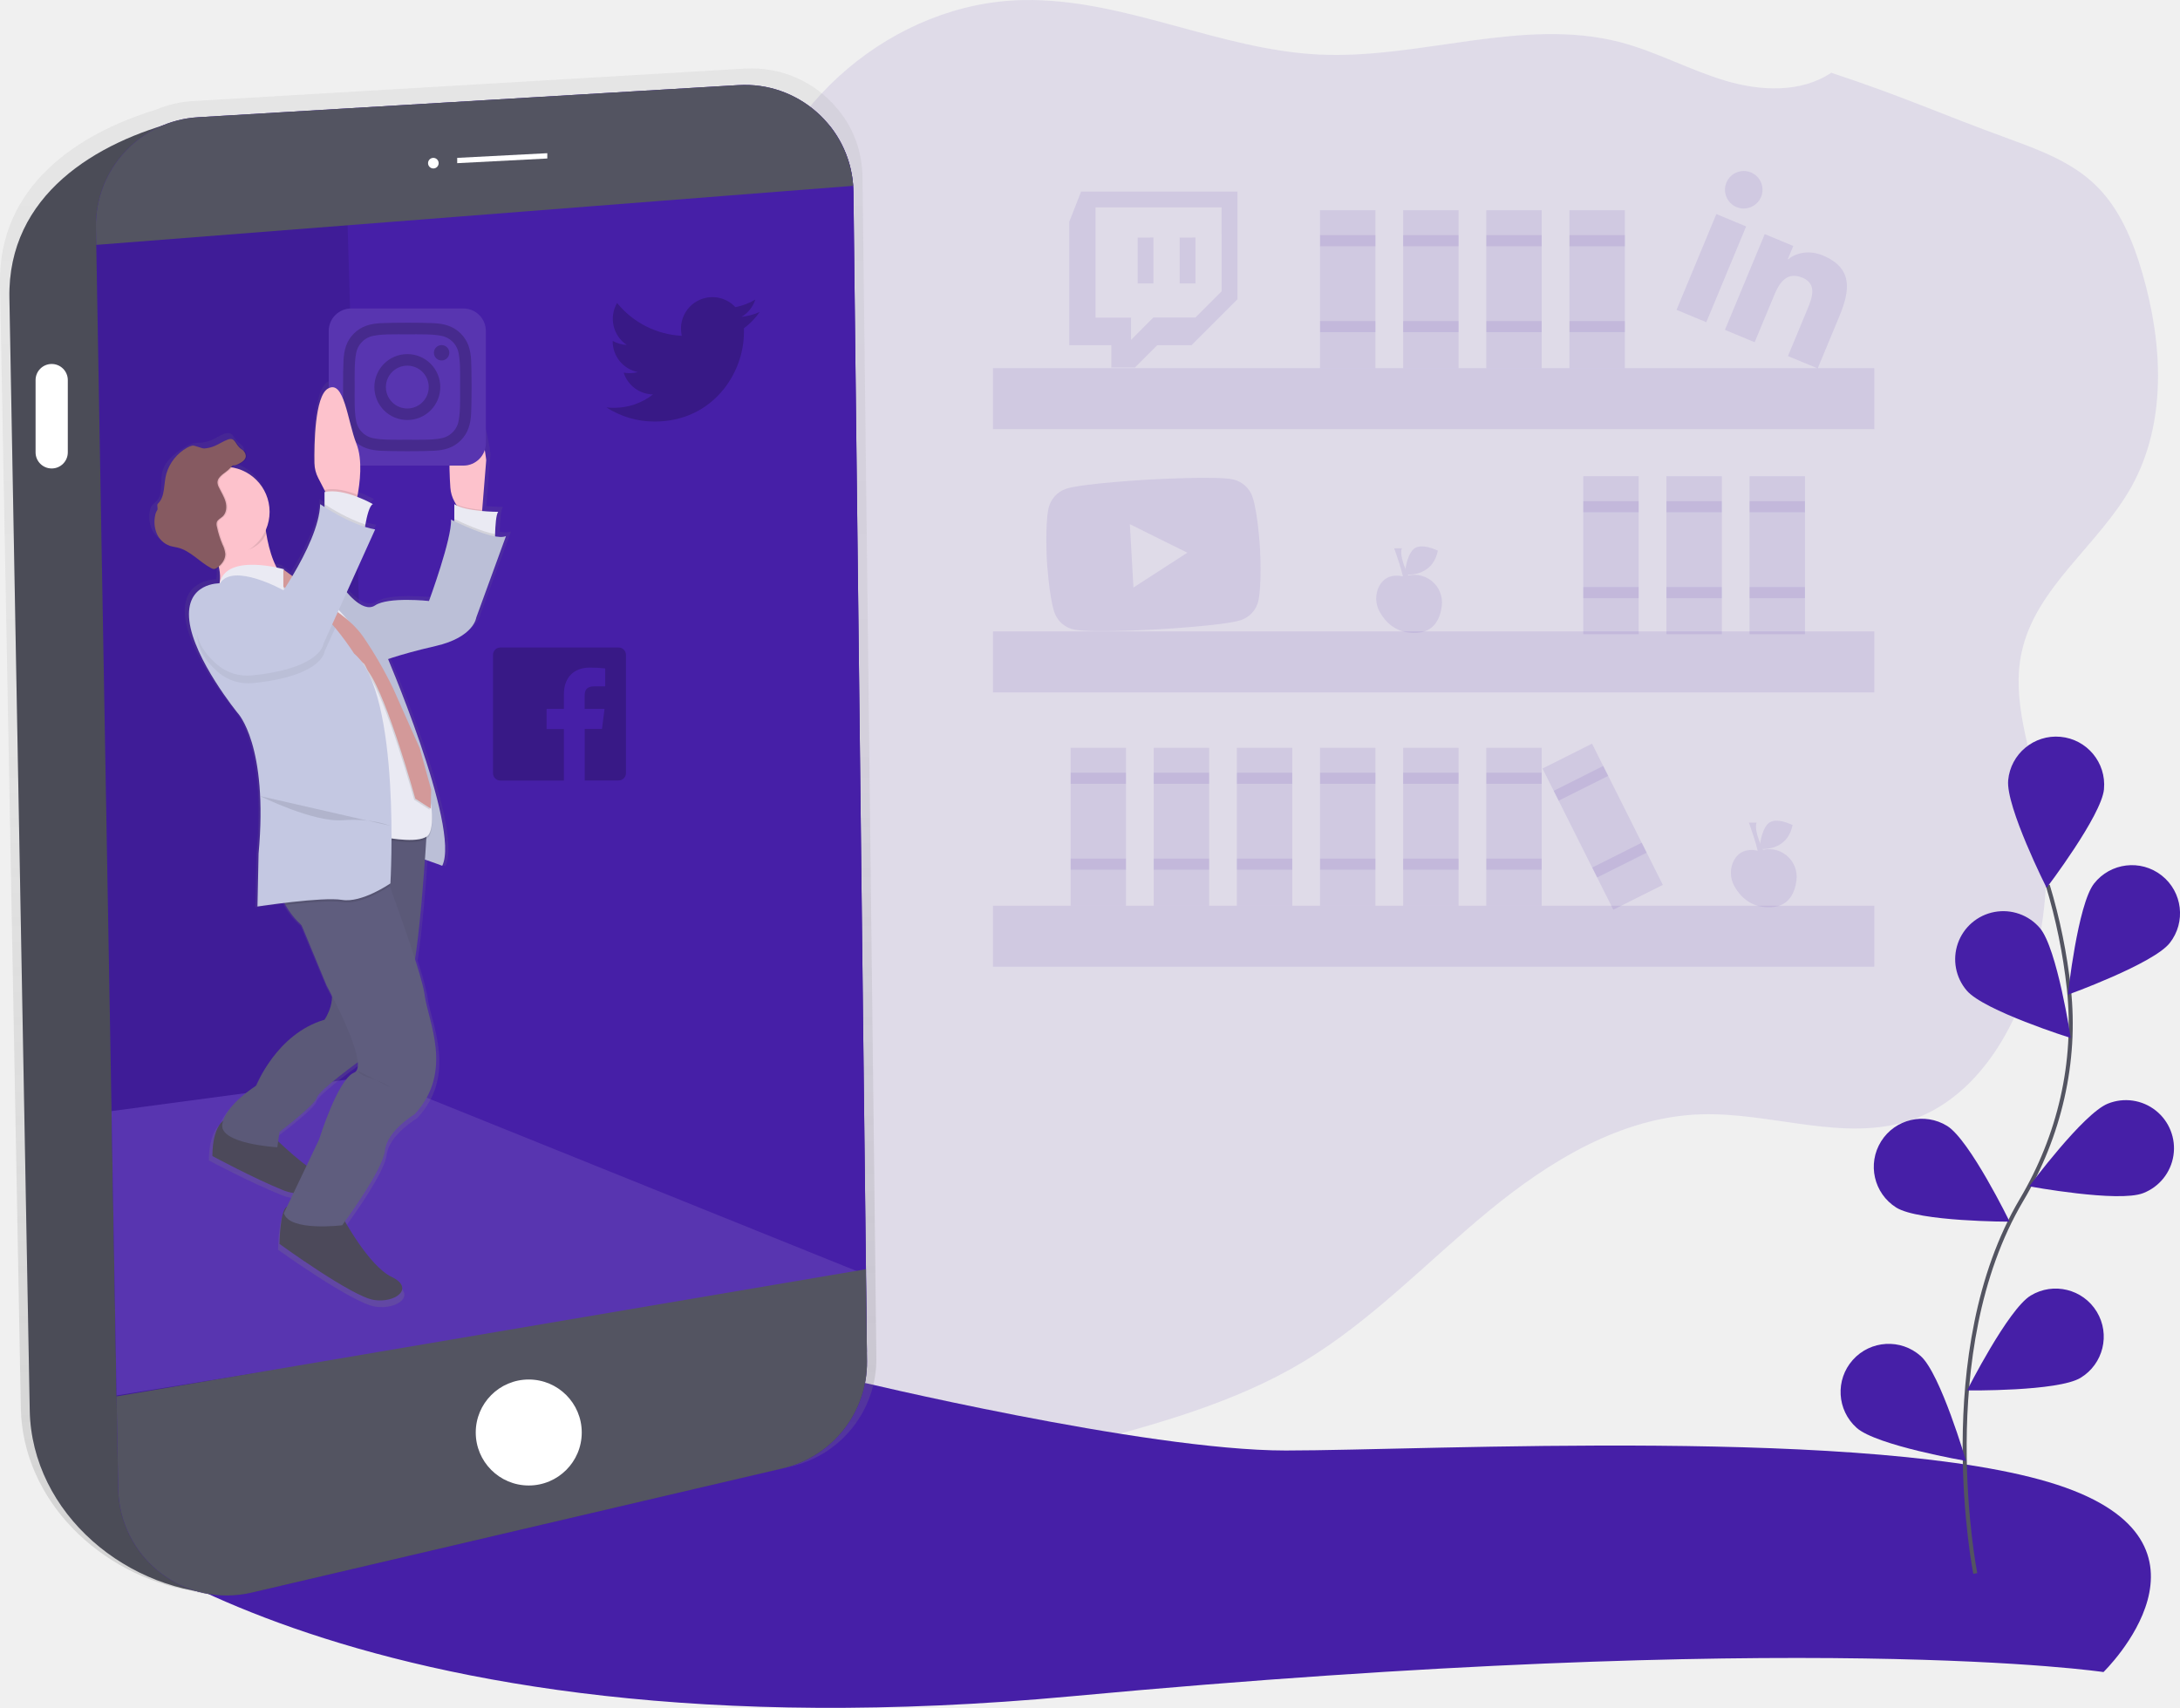
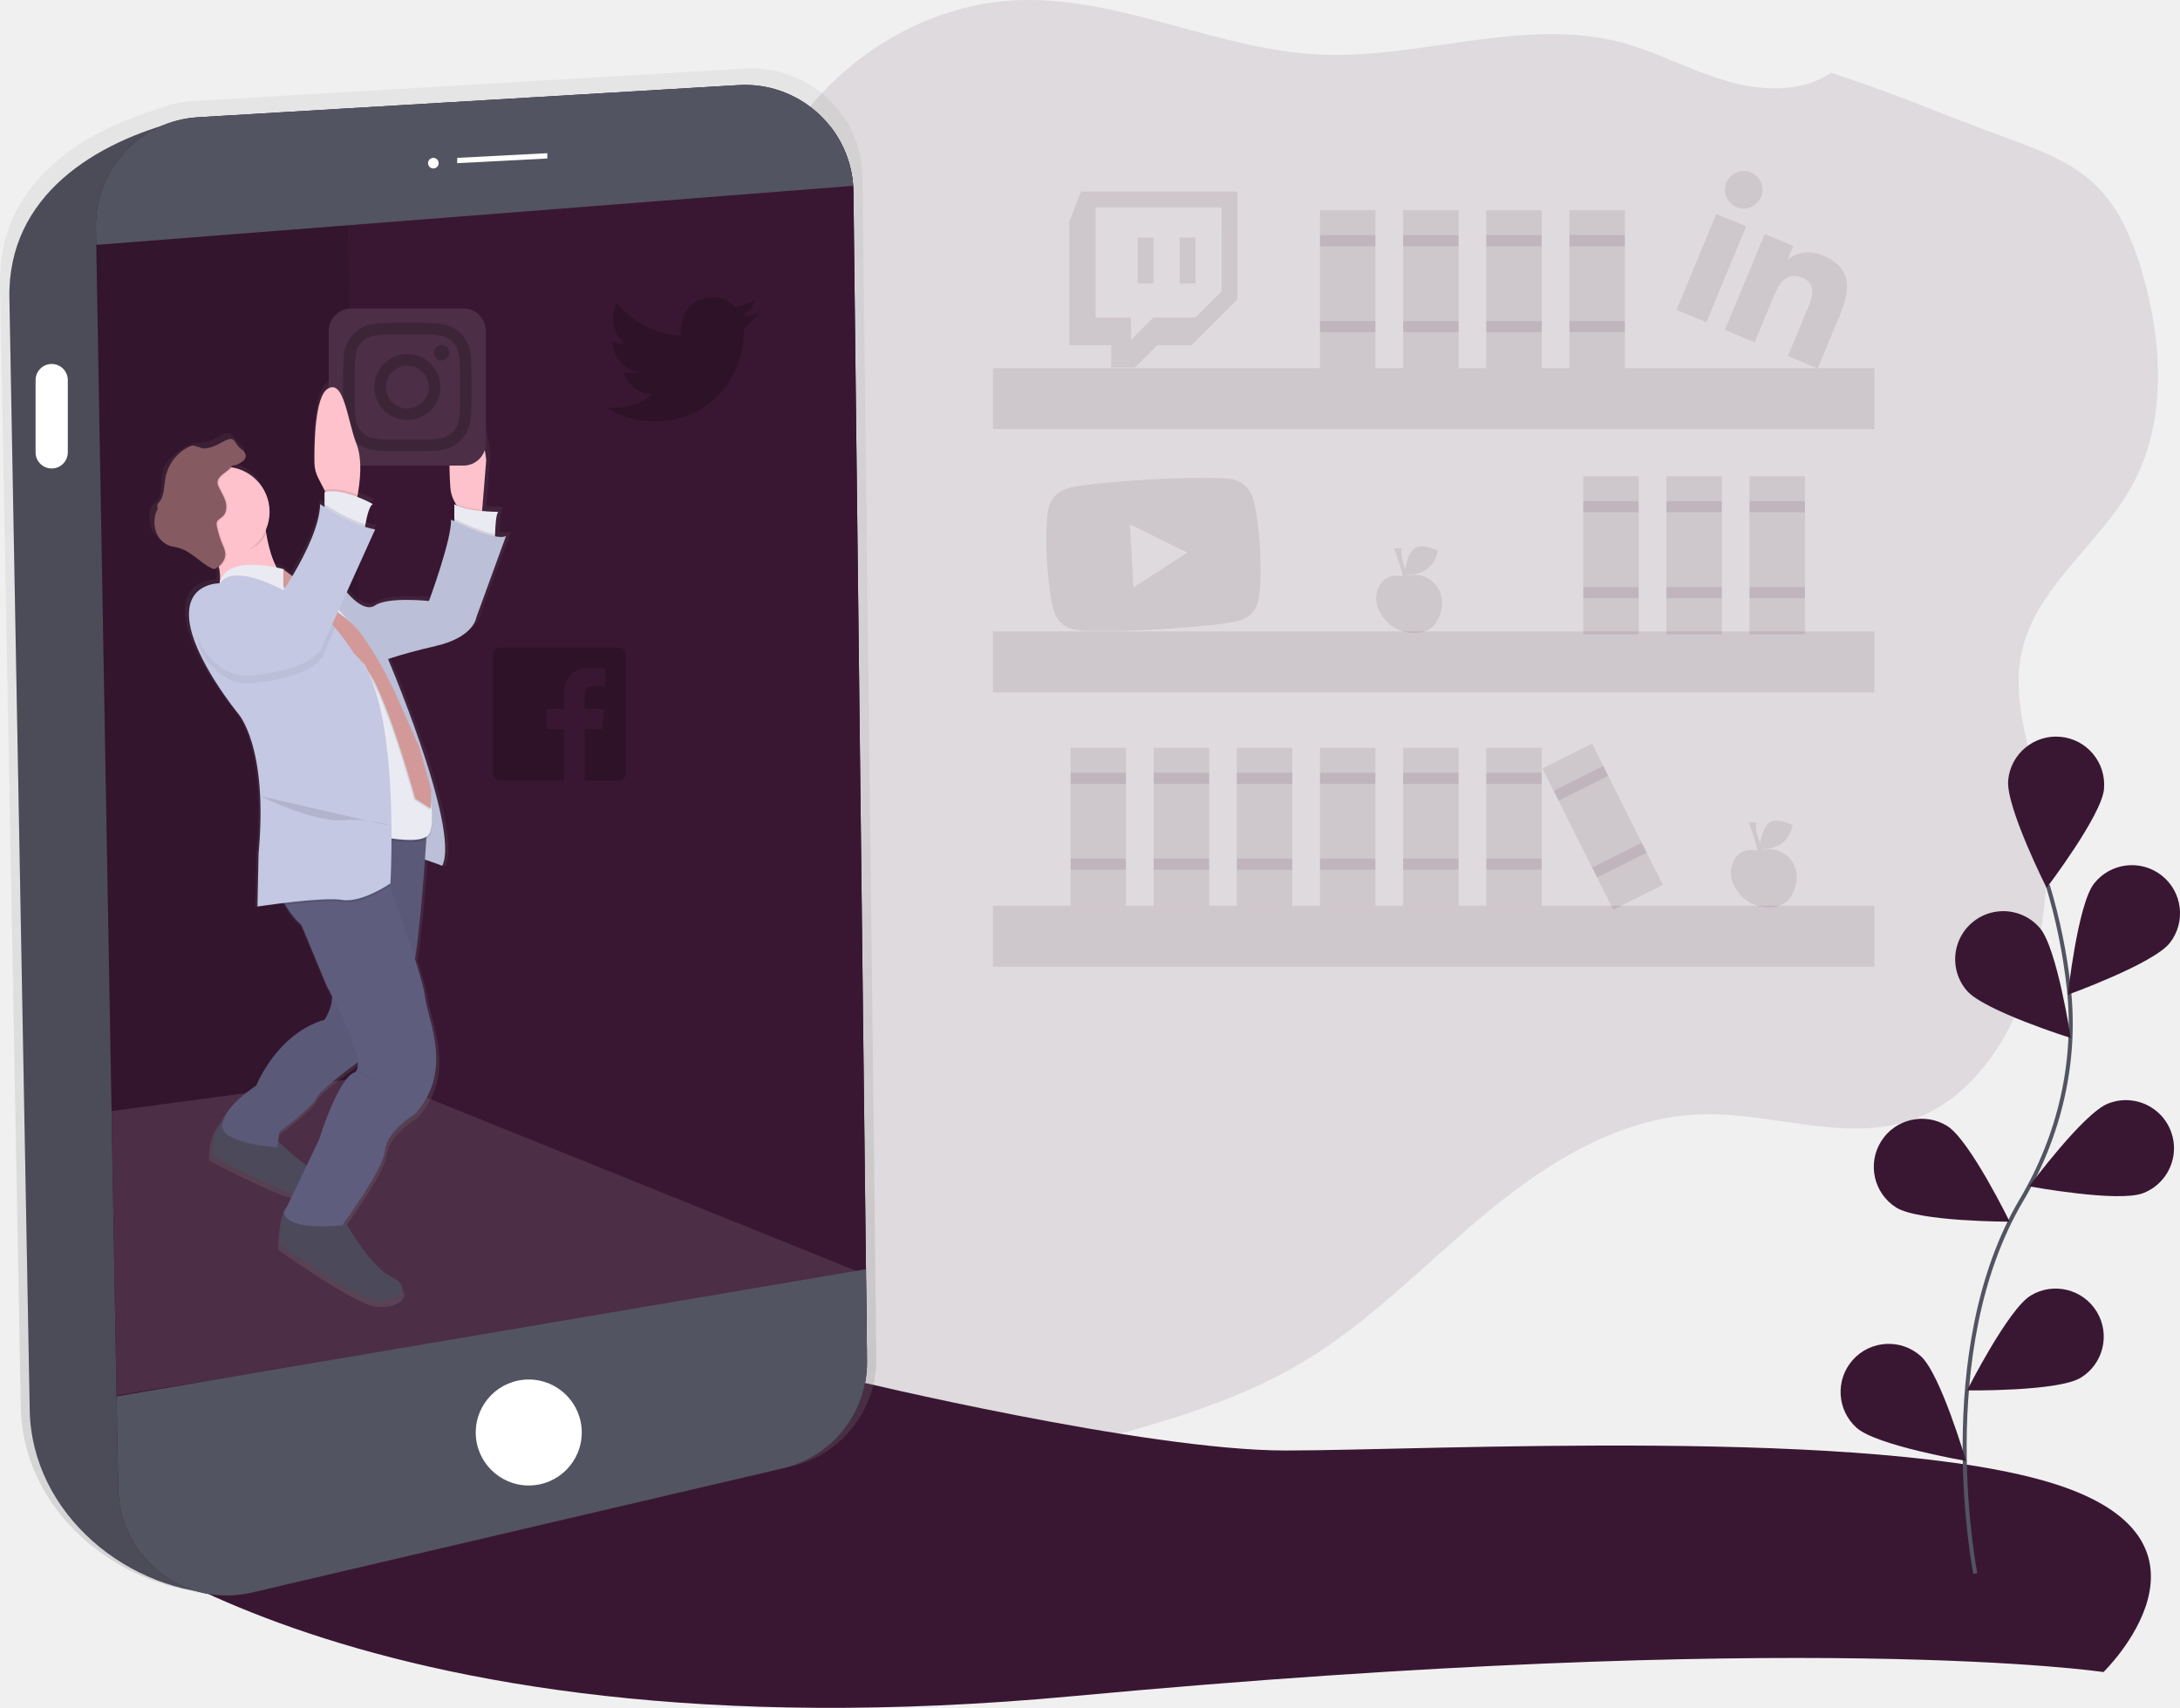
<svg xmlns="http://www.w3.org/2000/svg" xmlns:xlink="http://www.w3.org/1999/xlink" data-name="Layer 1" width="1082.19" height="847.94" viewBox="0 0 1082.19 847.94">
  <defs>
    <linearGradient id="a" x1="276.42" y1="818" x2="276.42" y2="60" gradientUnits="userSpaceOnUse">
      <stop offset="0" stop-color="gray" stop-opacity=".25" />
      <stop offset=".54" stop-color="gray" stop-opacity=".12" />
      <stop offset="1" stop-color="gray" stop-opacity=".1" />
    </linearGradient>
    <linearGradient id="b" x1="891.13" y1="675.02" x2="891.13" y2="214.93" gradientTransform="matrix(-1 0 0 1 1114 0)" xlink:href="#a" />
  </defs>
-   <path d="M909.2 36.16c37.27 12.37 51.62 19.46 88.51 32.93 15.11 5.52 30.64 11.41 42.27 22.52 12.21 11.67 18.87 27.95 23.58 44.17 10.1 34.82 12.19 74.1-5.42 105.79-16.11 29-47.49 49.78-54.54 82.18-5.2 23.89 4.26 48.17 8.9 72.17a184.8 184.8 0 01-6.35 93.79c-9.69 28.64-28.59 56.43-57.16 66.3-33.23 11.47-69.43-3.86-104.57-2.76-39.43 1.24-75.24 23.14-105.67 48.24s-57.89 54.24-91.65 74.55c-34.43 20.69-73.83 31.26-112.65 41.6-21.59 5.75-43.41 11.53-65.74 12.27-24.69.82-49.33-4.61-72.37-13.54-42.71-16.54-80.4-45.17-109.34-80.67-16.84-20.65-31.41-47.31-24.05-72.91 5.35-18.6 21-32 33-47.17 31.94-40.17 38.93-98.64 17.36-145.21-10.93-23.6-28.17-43.58-43.46-64.62s-29.13-44.43-31.5-70.33 9.64-54.65 33.65-64.64c29.45-12.24 71.25 3.84 90.26-21.78 7.2-9.71 8.12-22.5 10.32-34.38C384.29 51.68 444.1 1.12 508.1.02c49.92-.86 97 24.71 146.85 27.07 50.09 2.37 100.96-18.73 149.46-6.12 17.79 4.69 34.17 13.69 51.79 19s38 6.31 53.18-4.07" fill="#461fa7" opacity=".1" />
-   <path fill="#461fa7" opacity=".1" d="M492.93 182.79h437.49v30.27H492.93zm0 130.7h437.49v30.27H492.93zm0 136.2h437.49v30.27H492.93z" />
-   <path fill="#461fa7" opacity=".1" d="M655.27 104.38h27.51v78.42h-27.51z" />
-   <path fill="#461fa7" opacity=".1" d="M655.27 116.76h27.51v5.5h-27.51zm0 42.65h27.51v5.5h-27.51zm41.28-55.03h27.51v78.42h-27.51z" />
-   <path fill="#461fa7" opacity=".1" d="M696.55 116.76h27.51v5.5h-27.51zm0 42.65h27.51v5.5h-27.51zm41.27-55.03h27.51v78.42h-27.51z" />
-   <path fill="#461fa7" opacity=".1" d="M737.82 116.76h27.51v5.5h-27.51zm0 42.65h27.51v5.5h-27.51zm41.27-55.03h27.51v78.42h-27.51z" />
-   <path fill="#461fa7" opacity=".1" d="M779.09 116.76h27.51v5.5h-27.51zm0 42.65h27.51v5.5h-27.51zm-13.365 222.142l24.591-12.331 35.15 70.101-24.591 12.33z" />
-   <path fill="#461fa7" opacity=".1" d="M771.276 392.623l24.592-12.33 2.465 4.916-24.592 12.33zm19.118 38.117l24.592-12.331 2.465 4.916-24.592 12.33zm-4.424-194.29h27.51v78.42h-27.51z" />
-   <path fill="#461fa7" opacity=".1" d="M785.97 248.83h27.51v5.5h-27.51zm0 42.65h27.51v5.5h-27.51zm41.27-55.03h27.51v78.42h-27.51z" />
-   <path fill="#461fa7" opacity=".1" d="M827.24 248.83h27.51v5.5h-27.51zm0 42.65h27.51v5.5h-27.51zm41.27-55.03h27.51v78.42h-27.51z" />
-   <path fill="#461fa7" opacity=".1" d="M868.51 248.83h27.51v5.5h-27.51zm0 42.65h27.51v5.5h-27.51zm-337.05 79.79h27.51v78.42h-27.51z" />
-   <path fill="#461fa7" opacity=".1" d="M531.46 383.65h27.51v5.5h-27.51zm0 42.65h27.51v5.5h-27.51zm41.27-55.03h27.51v78.42h-27.51z" />
-   <path fill="#461fa7" opacity=".1" d="M572.73 383.65h27.51v5.5h-27.51zm0 42.65h27.51v5.5h-27.51zM614 371.27h27.51v78.42H614z" />
-   <path fill="#461fa7" opacity=".1" d="M614 383.65h27.51v5.5H614zm0 42.65h27.51v5.5H614zm41.27-55.03h27.51v78.42h-27.51z" />
-   <path fill="#461fa7" opacity=".1" d="M655.27 383.65h27.51v5.5h-27.51zm0 42.65h27.51v5.5h-27.51zm41.28-55.03h27.51v78.42h-27.51z" />
-   <path fill="#461fa7" opacity=".1" d="M696.55 383.65h27.51v5.5h-27.51zm0 42.65h27.51v5.5h-27.51zm41.27-55.03h27.51v78.42h-27.51z" />
-   <path fill="#461fa7" opacity=".1" d="M737.82 383.65h27.51v5.5h-27.51zm0 42.65h27.51v5.5h-27.51z" />
-   <g opacity=".1" fill="#461fa7">
+   <path d="M909.2 36.16c37.27 12.37 51.62 19.46 88.51 32.93 15.11 5.52 30.64 11.41 42.27 22.52 12.21 11.67 18.87 27.95 23.58 44.17 10.1 34.82 12.19 74.1-5.42 105.79-16.11 29-47.49 49.78-54.54 82.18-5.2 23.89 4.26 48.17 8.9 72.17a184.8 184.8 0 01-6.35 93.79c-9.69 28.64-28.59 56.43-57.16 66.3-33.23 11.47-69.43-3.86-104.57-2.76-39.43 1.24-75.24 23.14-105.67 48.24s-57.89 54.24-91.65 74.55c-34.43 20.69-73.83 31.26-112.65 41.6-21.59 5.75-43.41 11.53-65.74 12.27-24.69.82-49.33-4.61-72.37-13.54-42.71-16.54-80.4-45.17-109.34-80.67-16.84-20.65-31.41-47.31-24.05-72.91 5.35-18.6 21-32 33-47.17 31.94-40.17 38.93-98.64 17.36-145.21-10.93-23.6-28.17-43.58-43.46-64.62s-29.13-44.43-31.5-70.33 9.64-54.65 33.65-64.64c29.45-12.24 71.25 3.84 90.26-21.78 7.2-9.71 8.12-22.5 10.32-34.38C384.29 51.68 444.1 1.12 508.1.02c49.92-.86 97 24.71 146.85 27.07 50.09 2.37 100.96-18.73 149.46-6.12 17.79 4.69 34.17 13.69 51.79 19s38 6.31 53.18-4.07" fill="#391732" opacity=".1" />
+   <path fill="#391732" opacity=".1" d="M492.93 182.79h437.49v30.27H492.93zm0 130.7h437.49v30.27H492.93zm0 136.2h437.49v30.27H492.93z" />
+   <path fill="#391732" opacity=".1" d="M655.27 104.38h27.51v78.42h-27.51z" />
+   <path fill="#391732" opacity=".1" d="M655.27 116.76h27.51v5.5h-27.51zm0 42.65h27.51v5.5h-27.51zm41.28-55.03h27.51v78.42h-27.51z" />
+   <path fill="#391732" opacity=".1" d="M696.55 116.76h27.51v5.5h-27.51zm0 42.65h27.51v5.5h-27.51zm41.27-55.03h27.51v78.42h-27.51z" />
+   <path fill="#391732" opacity=".1" d="M737.82 116.76h27.51v5.5h-27.51zm0 42.65h27.51v5.5h-27.51zm41.27-55.03h27.51v78.42h-27.51z" />
+   <path fill="#391732" opacity=".1" d="M779.09 116.76h27.51v5.5h-27.51zm0 42.65h27.51v5.5h-27.51zm-13.365 222.142l24.591-12.331 35.15 70.101-24.591 12.33z" />
+   <path fill="#391732" opacity=".1" d="M771.276 392.623l24.592-12.33 2.465 4.916-24.592 12.33zm19.118 38.117l24.592-12.331 2.465 4.916-24.592 12.33zm-4.424-194.29h27.51v78.42h-27.51z" />
+   <path fill="#391732" opacity=".1" d="M785.97 248.83h27.51v5.5h-27.51zm0 42.65h27.51v5.5h-27.51zm41.27-55.03h27.51v78.42h-27.51z" />
+   <path fill="#391732" opacity=".1" d="M827.24 248.83h27.51v5.5h-27.51zm0 42.65h27.51v5.5h-27.51zm41.27-55.03h27.51v78.42h-27.51z" />
+   <path fill="#391732" opacity=".1" d="M868.51 248.83h27.51v5.5h-27.51zm0 42.65h27.51v5.5h-27.51zm-337.05 79.79h27.51v78.42h-27.51z" />
+   <path fill="#391732" opacity=".1" d="M531.46 383.65h27.51v5.5h-27.51zm0 42.65h27.51v5.5h-27.51zm41.27-55.03h27.51v78.42h-27.51z" />
+   <path fill="#391732" opacity=".1" d="M572.73 383.65h27.51v5.5h-27.51zm0 42.65h27.51v5.5h-27.51zM614 371.27h27.51v78.42H614z" />
+   <path fill="#391732" opacity=".1" d="M614 383.65h27.51v5.5H614zm0 42.65h27.51v5.5H614zm41.27-55.03h27.51v78.42h-27.51z" />
+   <path fill="#391732" opacity=".1" d="M655.27 383.65h27.51v5.5h-27.51zm0 42.65h27.51v5.5h-27.51zm41.28-55.03h27.51v78.42h-27.51z" />
+   <path fill="#391732" opacity=".1" d="M696.55 383.65h27.51v5.5h-27.51zm0 42.65h27.51v5.5h-27.51zm41.27-55.03h27.51v78.42h-27.51z" />
+   <path fill="#391732" opacity=".1" d="M737.82 383.65h27.51v5.5h-27.51zm0 42.65h27.51v5.5h-27.51z" />
+   <g opacity=".1" fill="#391732">
    <path d="M697.1 286.36s-8.34-2.83-12.36 4.52a13.41 13.41 0 00.18 12.91c2.64 4.77 8.07 11 18.37 10.41 8.73-.47 11.64-7.13 12.43-13.33a13.7 13.7 0 00-18.19-14.66z" />
    <path d="M686.66 304.45a13.41 13.41 0 01-.18-12.91c4-7.35 12.36-4.52 12.36-4.52l.43-.15a13.57 13.57 0 019.8.22 13.58 13.58 0 00-11.57-1.1l-.43.15s-8.34-2.83-12.36 4.52a13.41 13.41 0 00.18 12.91 20 20 0 009.43 8.93 20.68 20.68 0 01-7.66-8.05z" opacity=".1" />
    <path d="M692.77 289.89s3.09 2.43 10.61 0" opacity=".2" />
    <path d="M692.1 272.22s5.3 14.36 4.86 18.12l4.2-.44s-7.07-12.59-5.3-17.68z" />
    <path d="M692.1 272.22s5.3 14.36 4.86 18.12l4.2-.44s-7.07-12.59-5.3-17.68z" opacity=".2" />
    <path d="M713.75 273.42s-8.35-4.27-12.08-.74-4.31 12.54-4.31 12.54 13.61 1.87 16.39-11.8z" />
    <path d="M713.75 273.42s-8.35-4.27-12.08-.74-4.31 12.54-4.31 12.54 13.61 1.87 16.39-11.8z" opacity=".1" />
    <path d="M697.36 285.22s2.19-10.46 16.39-11.8" />
  </g>
-   <g opacity=".1" fill="#461fa7">
+   <g opacity=".1" fill="#391732">
    <path d="M873.17 422.56s-8.34-2.83-12.36 4.52a13.41 13.41 0 00.18 12.91c2.64 4.77 8.07 11 18.37 10.41 8.73-.47 11.64-7.13 12.43-13.33a13.7 13.7 0 00-18.19-14.66z" />
    <path d="M862.76 440.65a13.41 13.41 0 01-.18-12.91c4-7.35 12.36-4.52 12.36-4.52l.43-.15a13.57 13.57 0 019.8.22 13.58 13.58 0 00-11.57-1.1l-.43.15s-8.34-2.83-12.36 4.52a13.41 13.41 0 00.18 12.91 20 20 0 009.43 8.93 20.68 20.68 0 01-7.66-8.05z" opacity=".1" />
    <path d="M868.86 426.09s3.09 2.43 10.61 0" opacity=".2" />
    <path d="M868.2 408.42s5.3 14.36 4.86 18.12l4.2-.44s-7.07-12.59-5.3-17.68z" />
    <path d="M868.2 408.42s5.3 14.36 4.86 18.12l4.2-.44s-7.07-12.59-5.3-17.68z" opacity=".2" />
    <path d="M889.84 409.62s-8.35-4.27-12.08-.74-4.31 12.54-4.31 12.54 13.65 1.87 16.39-11.8z" />
    <path d="M889.84 409.62s-8.35-4.27-12.08-.74-4.31 12.54-4.31 12.54 13.65 1.87 16.39-11.8z" opacity=".1" />
    <path d="M873.46 421.41s2.19-10.46 16.39-11.8" />
  </g>
-   <path d="M33.66 748.97S166.2 876.16 532.2 842.16s512-12 512-12 66-64-23-93-313-17-383-17-215-35-215-35z" fill="#461fa7" />
+   <path d="M33.66 748.97S166.2 876.16 532.2 842.16s512-12 512-12 66-64-23-93-313-17-383-17-215-35-215-35z" fill="#391732" />
  <path d="M980.56 781.21s-21.72-110.07 23-185.51c18.77-31.66 27.41-68.35 23.45-104.94a285.89 285.89 0 00-10.46-51.23" fill="none" stroke="#535461" stroke-miterlimit="10" stroke-width="2" />
-   <path d="M1044.46 391.82c-1.21 13.13-28.49 49-28.49 49s-20.28-40.27-19.08-53.41a23.88 23.88 0 1147.56 4.37zm32.64 76.37c-8.15 10.37-50.57 25.68-50.57 25.68s4.86-44.83 13-55.2a23.89 23.89 0 1137.57 29.52zm-13.15 124.17c-12.27 4.84-56.61-3.36-56.61-3.36s26.83-36.24 39.1-41.08a23.883 23.883 0 1117.51 44.44zm-31.1 91.71c-11.28 6.84-56.37 6.26-56.37 6.26s20.32-40.26 31.59-47.1a23.882 23.882 0 0124.77 40.84zm-56.5-192.24c8.58 10 51.6 23.53 51.6 23.53s-6.74-44.59-15.32-54.6a23.883 23.883 0 10-36.28 31.07zm-35 107.72c11.18 7 56.28 7 56.28 7s-19.78-40.53-31-47.52a23.882 23.882 0 00-25.32 40.5zm-19.66 109.37c9.84 8.78 54.28 16.42 54.28 16.42s-12.64-43.28-22.49-52.07a23.882 23.882 0 10-31.8 35.64z" fill="#461fa7" />
-   <path d="M847.04 159.97l-14.77-6.14 19.76-47.55 14.77 6.14zm15.06-57.14a9.31 9.31 0 1112.14-5.08 9.34 9.34 0 01-12.14 5.08zm40.21 80.08l-14.74-6.12 9.62-23.15c2.29-5.52 5.12-12.64-2.45-15.78s-11.35 2.31-13.92 8.51l-9.78 23.54-14.75-6.13 19.76-47.55 14.16 5.89-2.7 6.49.21.09c3.52-2.92 10-4.86 17.16-1.87 14.94 6.21 13.6 17.19 8.29 30l-10.85 26.12zm-365.63-87.8l-5.87 15v61.28h20.86v11.07h11.74l11.07-11.07h17l22.81-22.81V95.11zm69.76 49.54l-13 13h-20.91l-11.07 11.12V157.7h-17.61v-54.73h62.58zm-13-26.73v22.79h-7.82v-22.74zm-20.86 0v22.79h-7.82v-22.74z" fill="#461fa7" opacity=".1" />
+   <path d="M1044.46 391.82c-1.21 13.13-28.49 49-28.49 49s-20.28-40.27-19.08-53.41a23.88 23.88 0 1147.56 4.37zm32.64 76.37c-8.15 10.37-50.57 25.68-50.57 25.68s4.86-44.83 13-55.2a23.89 23.89 0 1137.57 29.52zm-13.15 124.17c-12.27 4.84-56.61-3.36-56.61-3.36s26.83-36.24 39.1-41.08a23.883 23.883 0 1117.51 44.44zm-31.1 91.71c-11.28 6.84-56.37 6.26-56.37 6.26s20.32-40.26 31.59-47.1a23.882 23.882 0 0124.77 40.84zm-56.5-192.24c8.58 10 51.6 23.53 51.6 23.53s-6.74-44.59-15.32-54.6a23.883 23.883 0 10-36.28 31.07zm-35 107.72c11.18 7 56.28 7 56.28 7s-19.78-40.53-31-47.52a23.882 23.882 0 00-25.32 40.5zm-19.66 109.37c9.84 8.78 54.28 16.42 54.28 16.42s-12.64-43.28-22.49-52.07a23.882 23.882 0 10-31.8 35.64z" fill="#391732" />
+   <path d="M847.04 159.97l-14.77-6.14 19.76-47.55 14.77 6.14zm15.06-57.14a9.31 9.31 0 1112.14-5.08 9.34 9.34 0 01-12.14 5.08zm40.21 80.08l-14.74-6.12 9.62-23.15c2.29-5.52 5.12-12.64-2.45-15.78s-11.35 2.31-13.92 8.51l-9.78 23.54-14.75-6.13 19.76-47.55 14.16 5.89-2.7 6.49.21.09c3.52-2.92 10-4.86 17.16-1.87 14.94 6.21 13.6 17.19 8.29 30l-10.85 26.12zm-365.63-87.8l-5.87 15v61.28h20.86v11.07h11.74l11.07-11.07h17l22.81-22.81V95.11zm69.76 49.54l-13 13h-20.91l-11.07 11.12V157.7h-17.61v-54.73h62.58zm-13-26.73v22.79h-7.82v-22.74zm-20.86 0v22.79h-7.82v-22.74z" fill="#391732" opacity=".1" />
  <path d="M493.89 695.71l-.47-40.27v-1.18l-6.35-540.39c0-.66 0-1.31-.06-2a53.87 53.87 0 00-2.15-12.74c-.1-.33-.19-.65-.29-1s-.2-.61-.31-.92-.26-.77-.4-1.15-.21-.55-.31-.83-.31-.8-.47-1.2l-.33-.78c-.17-.41-.35-.81-.53-1.21l-.35-.74q-.29-.6-.59-1.2l-.37-.72q-.31-.59-.64-1.18l-.39-.7c-.23-.39-.46-.78-.69-1.16l-.41-.67c-.25-.39-.5-.78-.76-1.16l-.42-.51c-.28-.41-.57-.81-.86-1.21l-.37-.51q-.63-.85-1.3-1.67a55.29 55.29 0 00-46.39-20.51l-274 16.12a55.49 55.49 0 00-18.42 4.29C96.48 92.68 58 119.1 58.92 166.86L69.23 725c.85 46.12 39.53 83 84.46 90.81a55.35 55.35 0 0028.09.75l269.61-62.4a54.65 54.65 0 0042.55-53.71z" transform="translate(-58.9 -26.03)" fill="url(#a)" />
  <path d="M4.67 147.9l10.09 552.23c.94 51.45 48.94 91.34 99.71 91.34L91.76 59.3l-2 .51C47.75 70.42 3.74 96.83 4.67 147.9z" fill="#535461" />
  <path d="M4.67 147.9l10.09 552.23c.94 51.45 48.94 91.34 99.71 91.34L91.76 59.3l-2 .51C47.75 70.42 3.74 96.83 4.67 147.9z" opacity=".1" />
-   <path d="M430.39 675.84a54 54 0 01-41.64 53.13L124.9 790.72a53.93 53.93 0 01-66.22-51.56l-.8-45.88v-.46l-2.5-141.19-7.59-430.05-.16-8.59a53.94 53.94 0 0150.73-54.78l268.17-15.95a53.89 53.89 0 0157 50c.09 1.05.13 2.13.14 3.21l6.21 534.69v2.76l.45 38.25z" fill="#461fa7" />
+   <path d="M430.39 675.84a54 54 0 01-41.64 53.13L124.9 790.72a53.93 53.93 0 01-66.22-51.56l-.8-45.88v-.46l-2.5-141.19-7.59-430.05-.16-8.59a53.94 53.94 0 0150.73-54.78l268.17-15.95a53.89 53.89 0 0157 50c.09 1.05.13 2.13.14 3.21l6.21 534.69v2.76l.45 38.25z" fill="#391732" />
  <path d="M430.39 675.84a54 54 0 01-41.64 53.13L124.9 790.72a53.93 53.93 0 01-66.22-51.56l-.8-45.88v-.46l-2.5-141.19-7.59-430.05-.16-8.59a53.94 53.94 0 0150.73-54.78l268.17-15.95a53.89 53.89 0 0157 50c.09 1.05.13 2.13.14 3.21l6.21 534.69v2.76l.45 38.25z" opacity=".1" />
-   <path d="M430.34 671.17L190.1 696.74l-18.4-613.1L411.92 62.5a53.65 53.65 0 0111.74 33z" fill="#461fa7" />
-   <path fill="#461fa7" d="M429.89 632.92l-372.02 59.9-2.5-141.18 129.87-17.37 244.65 98.65z" />
+   <path d="M430.34 671.17L190.1 696.74l-18.4-613.1L411.92 62.5a53.65 53.65 0 0111.74 33z" fill="#391732" />
+   <path fill="#391732" d="M429.89 632.92l-372.02 59.9-2.5-141.18 129.87-17.37 244.65 98.65z" />
  <path fill="#fff" opacity=".1" d="M429.89 632.92l-372.02 59.9-2.5-141.18 129.87-17.37 244.65 98.65z" />
  <path d="M430.39 675.84a54 54 0 01-41.64 53.13L124.9 790.72a53.93 53.93 0 01-66.22-51.56l-.8-45.88 372-63.13v2.76l.45 38.25zm-6.88-583.58L47.78 121.58l-.16-8.59a53.94 53.94 0 0150.73-54.78l268.18-15.95a53.89 53.89 0 0157 50z" fill="#535461" />
  <circle cx="262.48" cy="711.22" r="26.31" fill="#fff" />
  <path fill="#fff" d="M271.69 78.69l-44.73 2.32v-2.63l44.73-2.32v2.63z" />
  <rect x="17.66" y="180.71" width="16" height="51.88" rx="8" ry="8" fill="#fff" />
  <circle cx="215.12" cy="81.01" r="2.63" fill="#fff" />
  <path d="M134.24 288.67a11.36 11.36 0 006.7 6.25c1.33.43 2.73.58 4.08.91 6.45 1.61 11 7.19 16.9 10.27a3.25 3.25 0 001.56.48h.2a1.92 1.92 0 00.37 0 3.13 3.13 0 001.65-.69l.26-.2a19.78 19.78 0 01.29 8c-2.34 0-17.49.93-15.42 18.83 2.25 19.38 24.72 46.52 24.72 46.52s15.73 16.06 10.67 70.89l-.56 26.58s6-.91 13.75-1.82q.27.53.55 1a41.39 41.39 0 008.3 10.26l12.79 30.39s1.1 2 2.72 5.1c.15 6.44-3.85 12.07-3.85 12.07-24.72 7.2-34.83 33.23-34.83 33.23s-14 8.36-17 17.67c-5.89 4.77-5.49 17.78-5.49 17.78s20.79 11.08 36 17.17a25 25 0 005.47 1.5l-3.38 7c-3.52 1.27-3.78 18.67-3.78 18.67s37.08 26.58 48.31 28.25 20.79-6.09 9-11.63c-9.5-4.46-20.1-21.5-23.86-28 4.7-6.45 19.54-27.35 20.49-35.73C252 589.5 266 581.19 266 581.19c20.22-21.6 6.74-47.08 5.06-60.37 0-.25-.07-.53-.12-.83a145.4 145.4 0 00-4.75-17c2.21-13.94 4-35.71 5-50.08 4.46 1.44 8.83 3.13 8.83 3.13 8.2-16.65-19.66-85.2-27.68-104.2 4.68-1.55 12.74-4 24.31-6.56 19.66-4.43 20.79-14.4 20.79-14.4l15.17-41c-1.29.58-3.27.55-5.59.15v-1.11c.12-3.89.49-10.1 1.63-11.23 0 0-3.73 0-8.26-.4v-.55l2-25.07s-2.81-27.69-12.36-23.82c-7.67 3.11-6.64 28-5.94 37.69a16.81 16.81 0 002.13 7l.64 1.14.44.78a9.44 9.44 0 01-1.21-.69v8.58c-1.06-.51-1.69-.82-1.69-.82.56 9.42-11.24 41-11.24 41s-20.79-2.22-27.53 2.22c-4.94 3.25-11.4-3-14.49-6.61l14.49-31.6a41.43 41.43 0 01-5.17-1.26c.06-.38.14-.79.21-1.21.74-4 2.06-9.56 3.84-10.26a63 63 0 00-8-3.66c.06-.32.13-.66.21-1 1.05-5.54 2.7-17.51-.65-25.77-4.49-11.08-6.18-32.68-14.61-27.69-6.69 4-7 27.79-6.85 37.46a16.61 16.61 0 001.92 7.51l3.25 6.15.45.85-.45.08v7.57c-1.42-.9-2.25-1.47-2.25-1.47-.28 10.65-7.33 24.84-14.22 36.26l-3.5-2.52-.86-.62a2.14 2.14 0 010-.33s-1.44-.41-3.72-.87c-2.83-5.37-4.41-11.85-5.29-17.23-.09-.56-.17-1.11-.25-1.64a22.35 22.35 0 002-9.17 22.81 22.81 0 00-19.26-22.4c.69-.77 1-1 1.2-1h.15a4.17 4.17 0 002.54-.68c1.78-.87 3.79-2.16 3.78-4.11 0-1.43-1.14-2.61-2.34-3.42-2.9-1.94-3-5.29-5.68-5a3.58 3.58 0 00-1.53.2c-2.47.81-4.62 2.36-7 3.34a16.64 16.64 0 01-5.28 1.2 21.85 21.85 0 00-3.46.27 10.16 10.16 0 00-2.61 1.06c-5.08 2.77-10.93 7-12.56 12.47-1.53 5.14.59 11.81-3.35 15.51a14.5 14.5 0 00-2 1.89 6.56 6.56 0 00-1 2.52 15.11 15.11 0 00.95 9.1zM237 555c.21 2.65-.29 4.53-1.84 5.14-8.43 3.32-18 33.78-18 33.78l-6.39 13.19a170 170 0 01-14.53-12.29l.69-4.77s18-13.29 19.1-17.17c.89-3.13 15.42-13.88 20.97-17.88z" transform="translate(-58.9 -26.03)" fill="url(#b)" />
  <path d="M190.6 322.34s38.2 88.42 28.93 107.52c0 0-15.28-6-17.47-4.91s-24-114.07-24-114.07z" fill="#c4c8e2" />
  <path d="M190.6 322.34s38.2 88.42 28.93 107.52c0 0-15.28-6-17.47-4.91s-24-114.07-24-114.07z" opacity=".05" />
  <path d="M169.86 603.97s13.1 24.56 24.56 30 2.18 13.1-8.73 11.46-46.94-27.84-46.94-27.84.25-17.15 3.67-18.4 27.44 4.78 27.44 4.78zm-34.39-39.85s18.56 18.56 26.74 20.19-7.1 12.55-21.83 6.55-34.93-16.89-34.93-16.89-.55-17.47 8.73-19.1 21.29 9.25 21.29 9.25z" fill="#4c495a" />
  <path d="M211.88 412.39s-3.78 66.58-8.78 75.87-23.47 37.66-23.47 37.66-21.29 15.28-22.38 19.1-18.5 16.95-18.5 16.95l-1.09 7.64s-28.93-1.64-27.29-11.46 16.92-19.18 16.92-19.18 9.81-25.61 33.81-32.7c0 0 7.64-10.92 1.09-19.65 0 0-16.37-40.93-25.65-45.85s3.82-33.29 3.82-33.29z" fill="#5f5d7e" />
  <path d="M211.88 412.39s-3.78 66.58-8.78 75.87-23.47 37.66-23.47 37.66-21.29 15.28-22.38 19.1-18.5 16.95-18.5 16.95l-1.09 7.64s-28.93-1.64-27.29-11.46 16.92-19.18 16.92-19.18 9.81-25.61 33.81-32.7c0 0 7.64-10.92 1.09-19.65 0 0-16.37-40.93-25.65-45.85s3.82-33.29 3.82-33.29z" opacity=".05" />
  <path d="M158.4 565.76l-17.47 36.57c2.73 9.28 28.93 6 28.93 6s20.24-27.29 21.24-37.11 14.74-18 14.74-18c19.65-21.29 6.55-46.39 4.91-59.49 0-.25-.07-.52-.12-.81-1.45-8.78-10.28-34.06-17.15-53-4.63-12.75-8.38-22.62-8.38-22.62s-36.57 1.64-44.21 14.74c-3.5 6-1.93 12.24.79 17.25a40.65 40.65 0 008.07 10.11l12.43 30s21.83 39.84 13.64 43.12-17.42 33.24-17.42 33.24z" fill="#5f5d7e" />
  <path d="M223.57 242.14a16.74 16.74 0 002.07 6.95l.62 1.12 3.08 5.55h9.82l.21-2.58 2-24.71s-2.73-27.29-12-23.47c-7.47 3.06-6.48 27.58-5.8 37.14z" fill="#fdc2cc" />
  <path d="M226.27 250.21l3.08 5.55h9.82l.21-2.58c-4.57-.41-10.02-1.21-13.11-2.97z" opacity=".1" />
  <path d="M225.53 250.3v12.55l20.19 5.46s0-1.3.05-3.13c.11-3.83.47-10 1.58-11.06.01 0-16.37 0-21.82-3.82z" fill="#eaeaf3" />
  <path d="M225.53 257.66v5.19l20.19 5.46s0-1.3.05-3.13c-6.67-1.21-16.42-5.67-20.24-7.52z" opacity=".1" />
  <path d="M107.74 278.37c4 11.51-1.2 16.68-1.2 16.68s49.12 3.27 37.11-5.46c-7-5.1-10.12-16.35-11.48-24.82a84.65 84.65 0 01-1.07-10.65s-39.25-.58-31.11 10.37a52.55 52.55 0 017.75 13.88z" fill="#fdc2cc" />
  <path d="M100 264.49c4 5.38 5.31 6.17 6.65 10.06a21.94 21.94 0 003.72.31c9.36 0 18.47-1.93 21.81-10.09a84.65 84.65 0 01-1.08-10.65s-39.25-.58-31.1 10.37z" opacity=".1" />
  <circle cx="111.45" cy="254.12" r="22.38" fill="#fdc2cc" />
  <path d="M223.89 257.97s21.29 10.92 27.29 8.19l-14.74 40.39s-1.09 9.82-20.19 14.19-28.38 8.19-28.38 8.19l-35.48-42 18 4.91s9.28 13.1 15.83 8.73 26.74-2.18 26.74-2.18 11.48-31.17 10.93-40.42z" fill="#c4c8e2" />
  <path d="M223.89 257.97s21.29 10.92 27.29 8.19l-14.74 40.39s-1.09 9.82-20.19 14.19-28.38 8.19-28.38 8.19l-35.48-42 18 4.91s9.28 13.1 15.83 8.73 26.74-2.18 26.74-2.18 11.48-31.17 10.93-40.42z" opacity=".05" />
  <path d="M140.93 283.7s-28.85-8.25-31.89 7.08c0 0 13.33-6.5 32.44 5 1.43.86 2.83 1.78 4.2 2.74 16.81 11.78 28.55 30 33.27 50.71l12.15 53.41 1.13 14.33s17.47 3.45 20.74-1.72 1.09-22.41-3.82-28.15-12.55-30.43-12.55-30.43l-4.78-14.33a95.85 95.85 0 00-18.72-32.78l-1.15-1.39a71.66 71.66 0 00-26.61-19.9c-2.77-1.23-4.79-2.76-4.41-4.57z" opacity=".1" />
  <path d="M140.93 282.61s-28.85-8.25-31.89 7.08c0 0 13.33-6.5 32.44 5 1.43.86 2.83 1.78 4.2 2.74 16.81 11.78 28.55 30 33.27 50.71l12.15 53.4 1.09 14.36s17.47 3.45 20.74-1.72 1.09-22.41-3.82-28.15-12.55-30.45-12.55-30.45l-4.78-14.33a95.85 95.85 0 00-18.68-32.79l-1.15-1.39a71.66 71.66 0 00-26.61-19.9c-2.77-1.2-4.79-2.75-4.41-4.56z" fill="#eaeaf3" />
  <path d="M213.49 392.63l-.24 9.4-7.64-4.91s-13.61-49.53-23.2-63c-1.13-1.59-1.68-4-2.73-4.37l-39-37.66v-8.73s19.92 14.74 21.56 17.47c.7 1.16 11.16 6.88 17.47 15.83a197.85 197.85 0 0115 25.92l13.08 29.39z" opacity=".1" />
  <path d="M140.66 282.77v8.46l39.57 37.93c1.05.4 1.6 2.78 2.73 4.37 9.59 13.51 23.2 63 23.2 63l7.64 4.91.24-9.4-5.7-20.62-13.1-29.45a197.8 197.8 0 00-15-25.92c-6.3-9-16.77-14.67-17.47-15.83-1.41-2.35-16.8-13.62-21-16.69z" fill="#d39999" />
-   <rect x="163.19" y="153.16" width="78" height="78" rx="11.17" ry="11.17" fill="#461fa7" />
+   <rect x="163.19" y="153.16" width="78" height="78" rx="11.17" ry="11.17" fill="#391732" />
  <rect x="163.19" y="153.16" width="78" height="78" rx="11.17" ry="11.17" fill="#fff" opacity=".1" />
  <path d="M202.2 175.81a16.36 16.36 0 1016.36 16.36 16.33 16.33 0 00-16.36-16.36zm0 27a10.63 10.63 0 1110.63-10.63 10.65 10.65 0 01-10.63 10.63zm20.84-27.66a3.82 3.82 0 11-3.82-3.82 3.81 3.81 0 013.83 3.81zm10.84 3.82c-.24-5.11-1.41-9.64-5.15-13.37s-8.26-4.9-13.37-5.15c-5.27-.3-21.06-.3-26.32 0-5.1.24-9.62 1.41-13.37 5.14s-4.9 8.26-5.15 13.37c-.3 5.27-.3 21.06 0 26.32.24 5.11 1.41 9.64 5.15 13.37s8.26 4.9 13.37 5.15c5.27.3 21.06.3 26.32 0 5.11-.24 9.64-1.41 13.37-5.15s4.9-8.26 5.15-13.37c.3-5.27.3-21 0-26.31zm-6.78 32a10.77 10.77 0 01-6.06 6.06c-4.2 1.67-14.17 1.28-18.81 1.28s-14.62.37-18.81-1.28a10.77 10.77 0 01-6.06-6.06c-1.67-4.2-1.28-14.17-1.28-18.81s-.37-14.62 1.28-18.81a10.77 10.77 0 016.06-6.06c4.2-1.67 14.17-1.28 18.81-1.28s14.62-.37 18.81 1.28a10.77 10.77 0 016.06 6.06c1.67 4.2 1.28 14.17 1.28 18.81s.36 14.62-1.28 18.81z" opacity=".2" />
  <path d="M118.91 230.36c1.73-.85 3.68-2.13 3.67-4.05a4.45 4.45 0 00-2.28-3.34c-3.12-2.12-2.88-6-6.46-4.77-2.4.8-4.49 2.32-6.83 3.29a16 16 0 01-5.13 1.19 20.93 20.93 0 00-3.37.27 9.79 9.79 0 00-2.54 1 21.92 21.92 0 00-10.31 12.86c-1.48 5.07-1.33 11.07-5.15 14.71a14.19 14.19 0 00-1.9 1.86 6.51 6.51 0 00-1 2.49 15.09 15.09 0 00.75 9.06 11.1 11.1 0 006.51 6.16c1.29.42 2.65.57 4 .9 6.27 1.58 10.71 7.08 16.42 10.12a3.13 3.13 0 001.52.48 3 3 0 001.6-.68c2.21-1.58 4-4 4-6.74a13.63 13.63 0 00-1.46-4.86 47.09 47.09 0 01-2.73-8.79 4.29 4.29 0 01-.06-2.13c.41-1.32 1.88-1.94 2.9-2.88 1.94-1.8 2.17-4.84 1.45-7.38s-2.21-4.78-3.33-7.17a5.65 5.65 0 01-.66-2.33c0-3.19 4.31-4.92 6.13-7 2.45-2.88.89-.6 4.26-2.27z" opacity=".1" />
  <path d="M118.36 230.36c1.73-.85 3.68-2.13 3.67-4.05a4.45 4.45 0 00-2.28-3.37c-3.12-2.12-2.88-6-6.46-4.77-2.4.8-4.49 2.32-6.83 3.29a16 16 0 01-5.13 1.19c-1.13.07-4.77-1.65-5.87-1.4a9.79 9.79 0 00-2.54 1 21.92 21.92 0 00-10.31 12.86c-1.48 5.07-.45 11.4-4.27 15-.64.61.23 2.47-.29 3.19a6.51 6.51 0 00-1 2.49 15.09 15.09 0 00.75 9.06 11.1 11.1 0 006.51 6.16c1.29.42 2.65.57 4 .9 6.27 1.58 10.71 7.08 16.42 10.12a3.13 3.13 0 001.52.48 3 3 0 001.6-.68c2.21-1.58 4-4 4-6.74a13.63 13.63 0 00-1.46-4.86 47.09 47.09 0 01-2.73-8.79 4.29 4.29 0 01-.06-2.13c.41-1.32 1.88-1.94 2.9-2.88 1.94-1.8 2.17-4.84 1.45-7.38s-2.21-4.78-3.33-7.17a5.65 5.65 0 01-.66-2.33c0-3.19 4.31-4.92 6.13-7 2.46-2.8.9-.52 4.27-2.19z" fill="#865a61" />
  <path d="M141.72 449.29c10-1.18 22.6-2.34 28.14-1.42 8.91 1.48 21.41-6.46 23.66-7.95-4.63-12.75-8.38-22.62-8.38-22.62s-36.57 1.64-44.21 14.74c-3.5 6-1.93 12.24.79 17.25z" opacity=".1" />
  <path d="M93.99 308.15c2.18 19.1 24 45.85 24 45.85s15.28 15.83 10.37 69.86l-.55 26.2s32.2-4.91 42-3.27 24-8.19 24-8.19 5.46-94.42-18-114.07a138.64 138.64 0 00-9.43-12.83c-6.3-7.63-14.87-16.22-22.88-18.34a14.32 14.32 0 00-3.16-.49s-24.56-13.64-31.11-3.27c.04-.01-17.42-.55-15.24 18.55z" fill="#c4c8e2" />
  <path d="M193.6 409.97s-8.73-3.82-23.47-2.73-41-12-41-12" opacity=".1" />
  <path d="M177.77 531.65s-.55 1.64 6.55 3.82 9.28 4.37 9.28 4.37" opacity=".05" />
  <path d="M156.1 229.91a16.56 16.56 0 001.87 7.4l3.13 6.06 2.18 4.2 13.64 1.09s.28-1.12.63-3c1-5.46 2.63-17.25-.63-25.4-4.37-10.92-6-32.2-14.19-27.29-6.46 3.92-6.77 27.41-6.63 36.94z" fill="#fdc2cc" />
  <path d="M161.1 243.2v.17l2.18 4.2 13.64 1.09s.28-1.12.63-3c-4.85-1.88-11.25-3.61-16.45-2.46z" opacity=".1" />
  <path d="M161.1 244.29v9.82l19.65 10.37s.22-1.78.64-4.08c.71-3.95 2-9.43 3.73-10.11-.02.01-14.17-8.18-24.02-6z" fill="#eaeaf3" />
  <path d="M107.99 333.5a23.12 23.12 0 0017.65 5.65c34.55-3.51 35.49-15.72 35.49-15.72l5.31-11.74c-6.3-7.63-14.87-16.22-22.88-18.34-5.73 9.23-10.8 15.89-10.8 15.89s-25.65-19.65-33.29-1.09c-4.47 10.82 2.18 19.76 8.52 25.35z" opacity=".05" />
  <path d="M161.1 250.31v3.81l19.65 10.37s.22-1.78.64-4.08c-8.44-2.72-16.82-7.86-20.29-10.1z" opacity=".1" />
  <path d="M158.94 250.3s14.74 10.37 27.29 12.55l-25.65 56.76s-.94 12.21-35.49 15.72a23.13 23.13 0 01-17.65-5.65c-6.33-5.6-13-14.55-8.53-25.35 7.64-18.56 33.29 1.09 33.29 1.09s26.2-34.38 26.74-55.12z" fill="#c4c8e2" />
  <path d="M369.3 162.97v2c0 20.59-15.67 44.32-44.32 44.32a44 44 0 01-23.92-7 32.22 32.22 0 003.76.19 31.2 31.2 0 0019.34-6.65 15.6 15.6 0 01-14.56-10.8 19.64 19.64 0 002.94.24 16.47 16.47 0 004.1-.53 15.58 15.58 0 01-12.49-15.29v-.19a15.69 15.69 0 007 2 15.6 15.6 0 01-4.82-20.83 44.28 44.28 0 0032.12 16.3 17.58 17.58 0 01-.39-3.57 15.59 15.59 0 0127-10.66 30.67 30.67 0 009.89-3.76 15.53 15.53 0 01-6.85 8.58 31.23 31.23 0 009-2.41 33.48 33.48 0 01-7.8 8.06zm-58.56 162.15v58.71a3.64 3.64 0 01-3.64 3.64h-16.83v-25.55h8.57l1.26-9.95h-9.87v-6.36c0-2.89.8-4.85 4.94-4.85h5.27v-8.91a70.91 70.91 0 00-7.69-.4c-7.6 0-12.82 4.64-12.82 13.17v7.35h-8.6v10h8.6v25.56h-31.55a3.65 3.65 0 01-3.64-3.64v-58.77a3.65 3.65 0 013.64-3.64h58.72a3.65 3.65 0 013.64 3.64z" opacity=".2" />
-   <path d="M621.82 246.87a13.31 13.31 0 00-9.89-8.88c-8.38-1.76-41.45.11-41.45.11s-33.08 1.87-41.2 4.56a13.31 13.31 0 00-8.82 9.94c-1.74 8.43-.76 25.75-.76 25.75s1 17.32 3.66 25.5a13.11 13.11 0 009.88 8.73c8.38 1.76 41.45-.11 41.45-.11s33.08-1.87 41.2-4.56a13.11 13.11 0 008.83-9.79c1.74-8.43.76-25.75.76-25.75s-.98-17.32-3.66-25.5zm-59.16 44.84l-1.78-31.46 28.54 14.16-26.76 17.29z" fill="#461fa7" opacity=".1" />
+   <path d="M621.82 246.87a13.31 13.31 0 00-9.89-8.88c-8.38-1.76-41.45.11-41.45.11s-33.08 1.87-41.2 4.56a13.31 13.31 0 00-8.82 9.94c-1.74 8.43-.76 25.75-.76 25.75s1 17.32 3.66 25.5a13.11 13.11 0 009.88 8.73c8.38 1.76 41.45-.11 41.45-.11s33.08-1.87 41.2-4.56a13.11 13.11 0 008.83-9.79c1.74-8.43.76-25.75.76-25.75s-.98-17.32-3.66-25.5zm-59.16 44.84l-1.78-31.46 28.54 14.16-26.76 17.29z" fill="#391732" opacity=".1" />
</svg>
